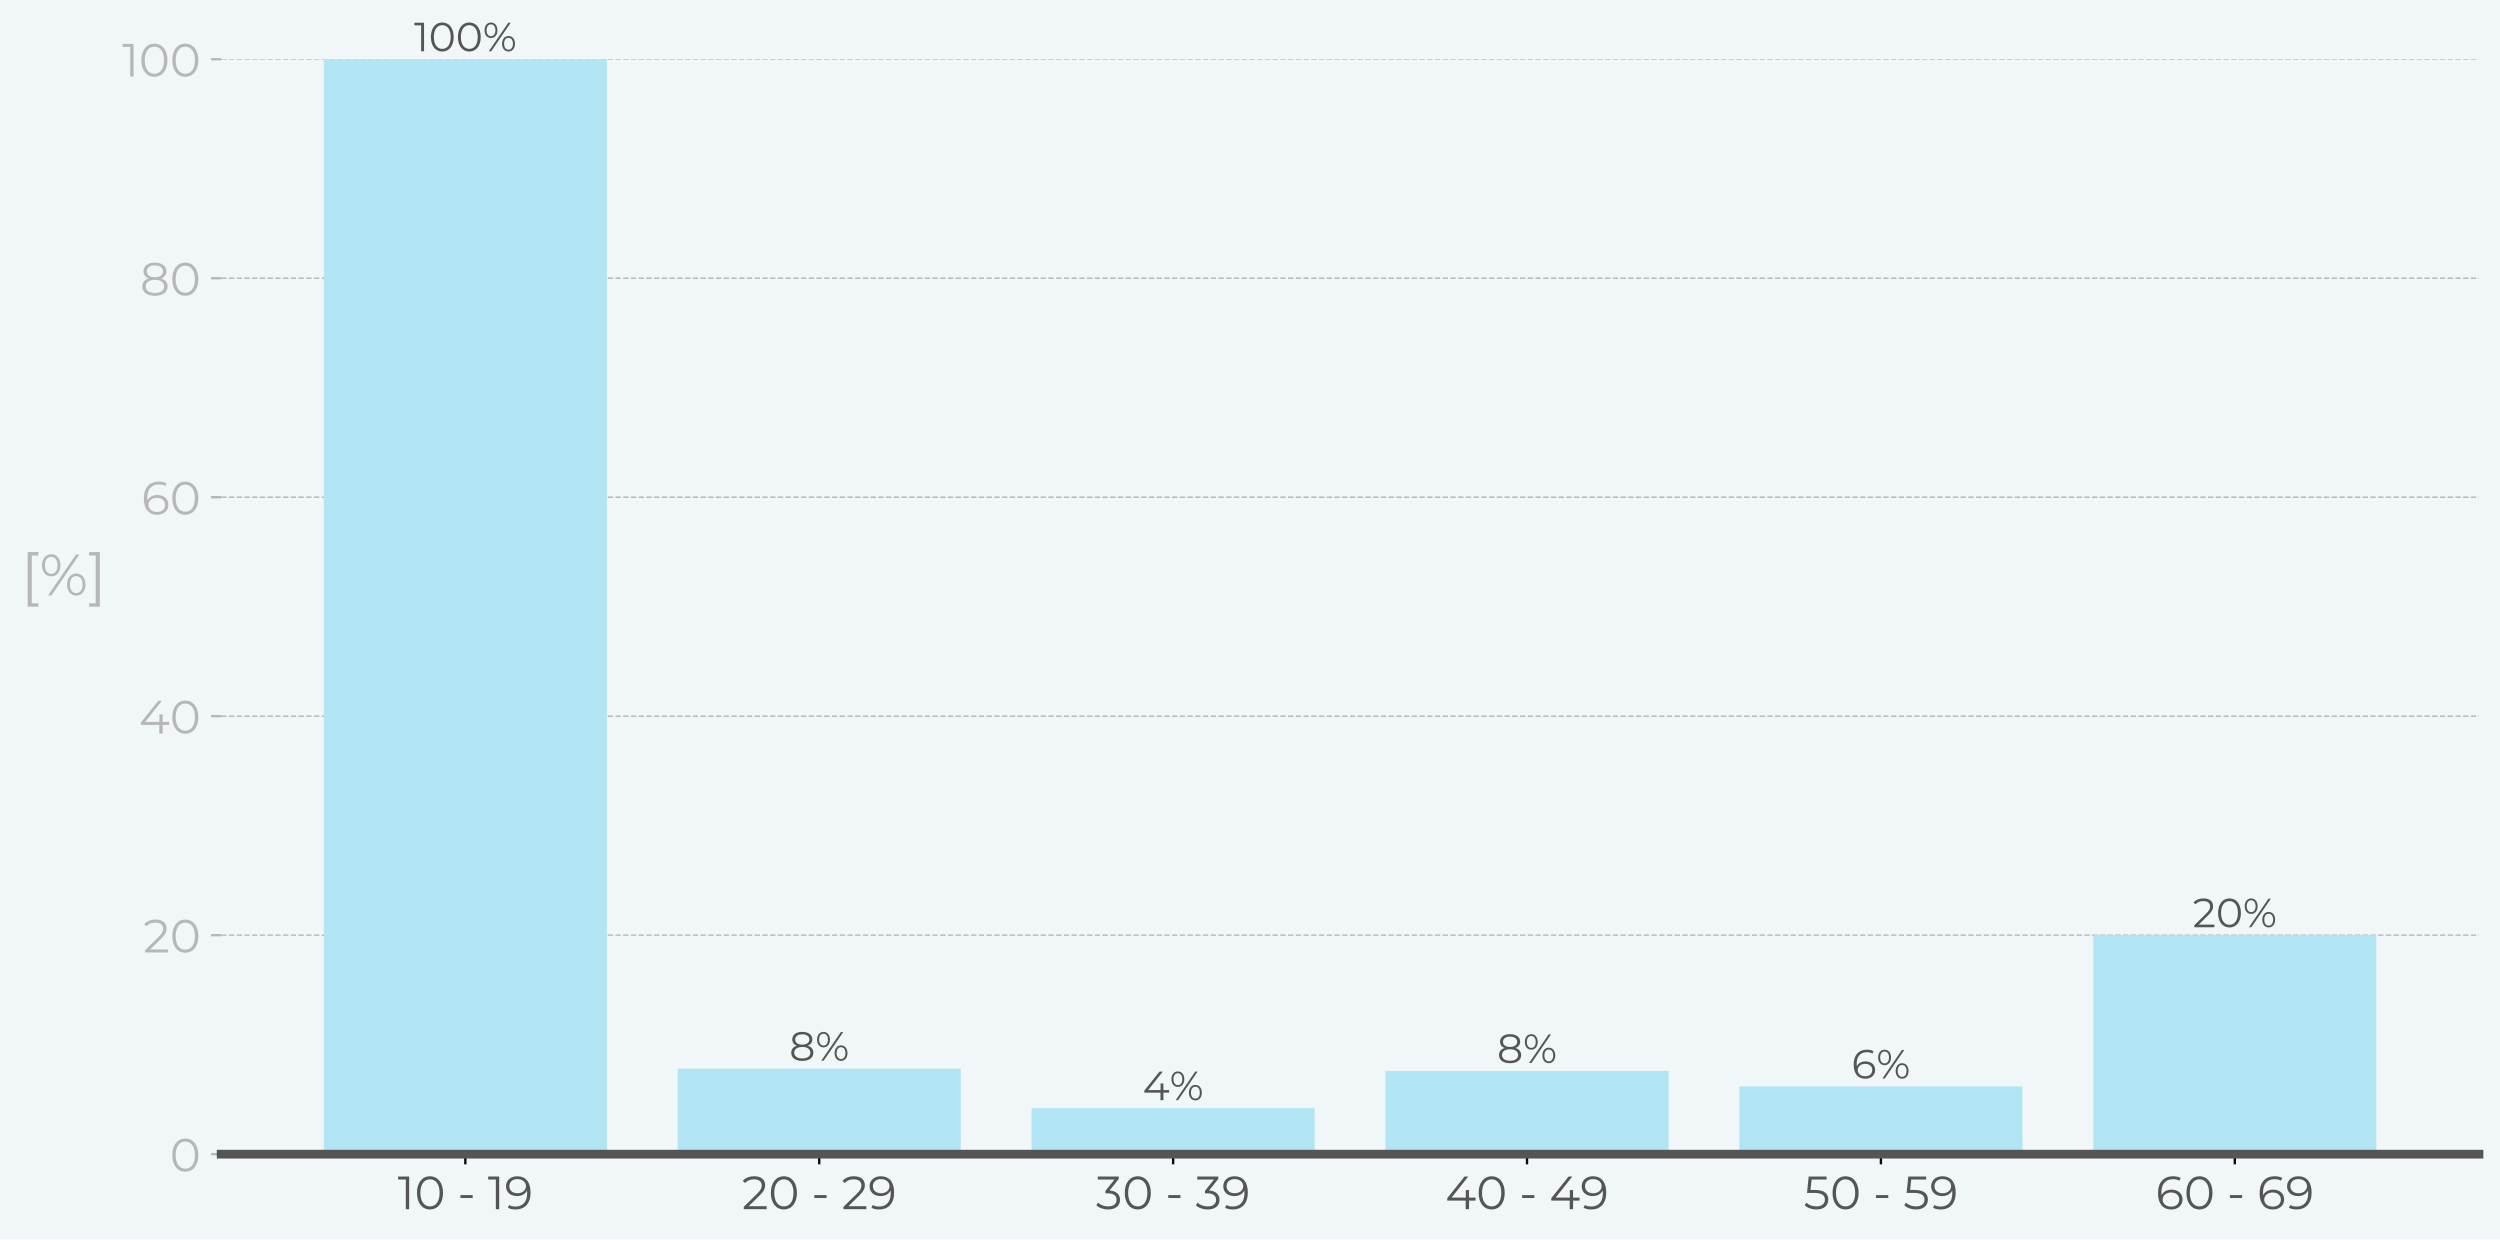
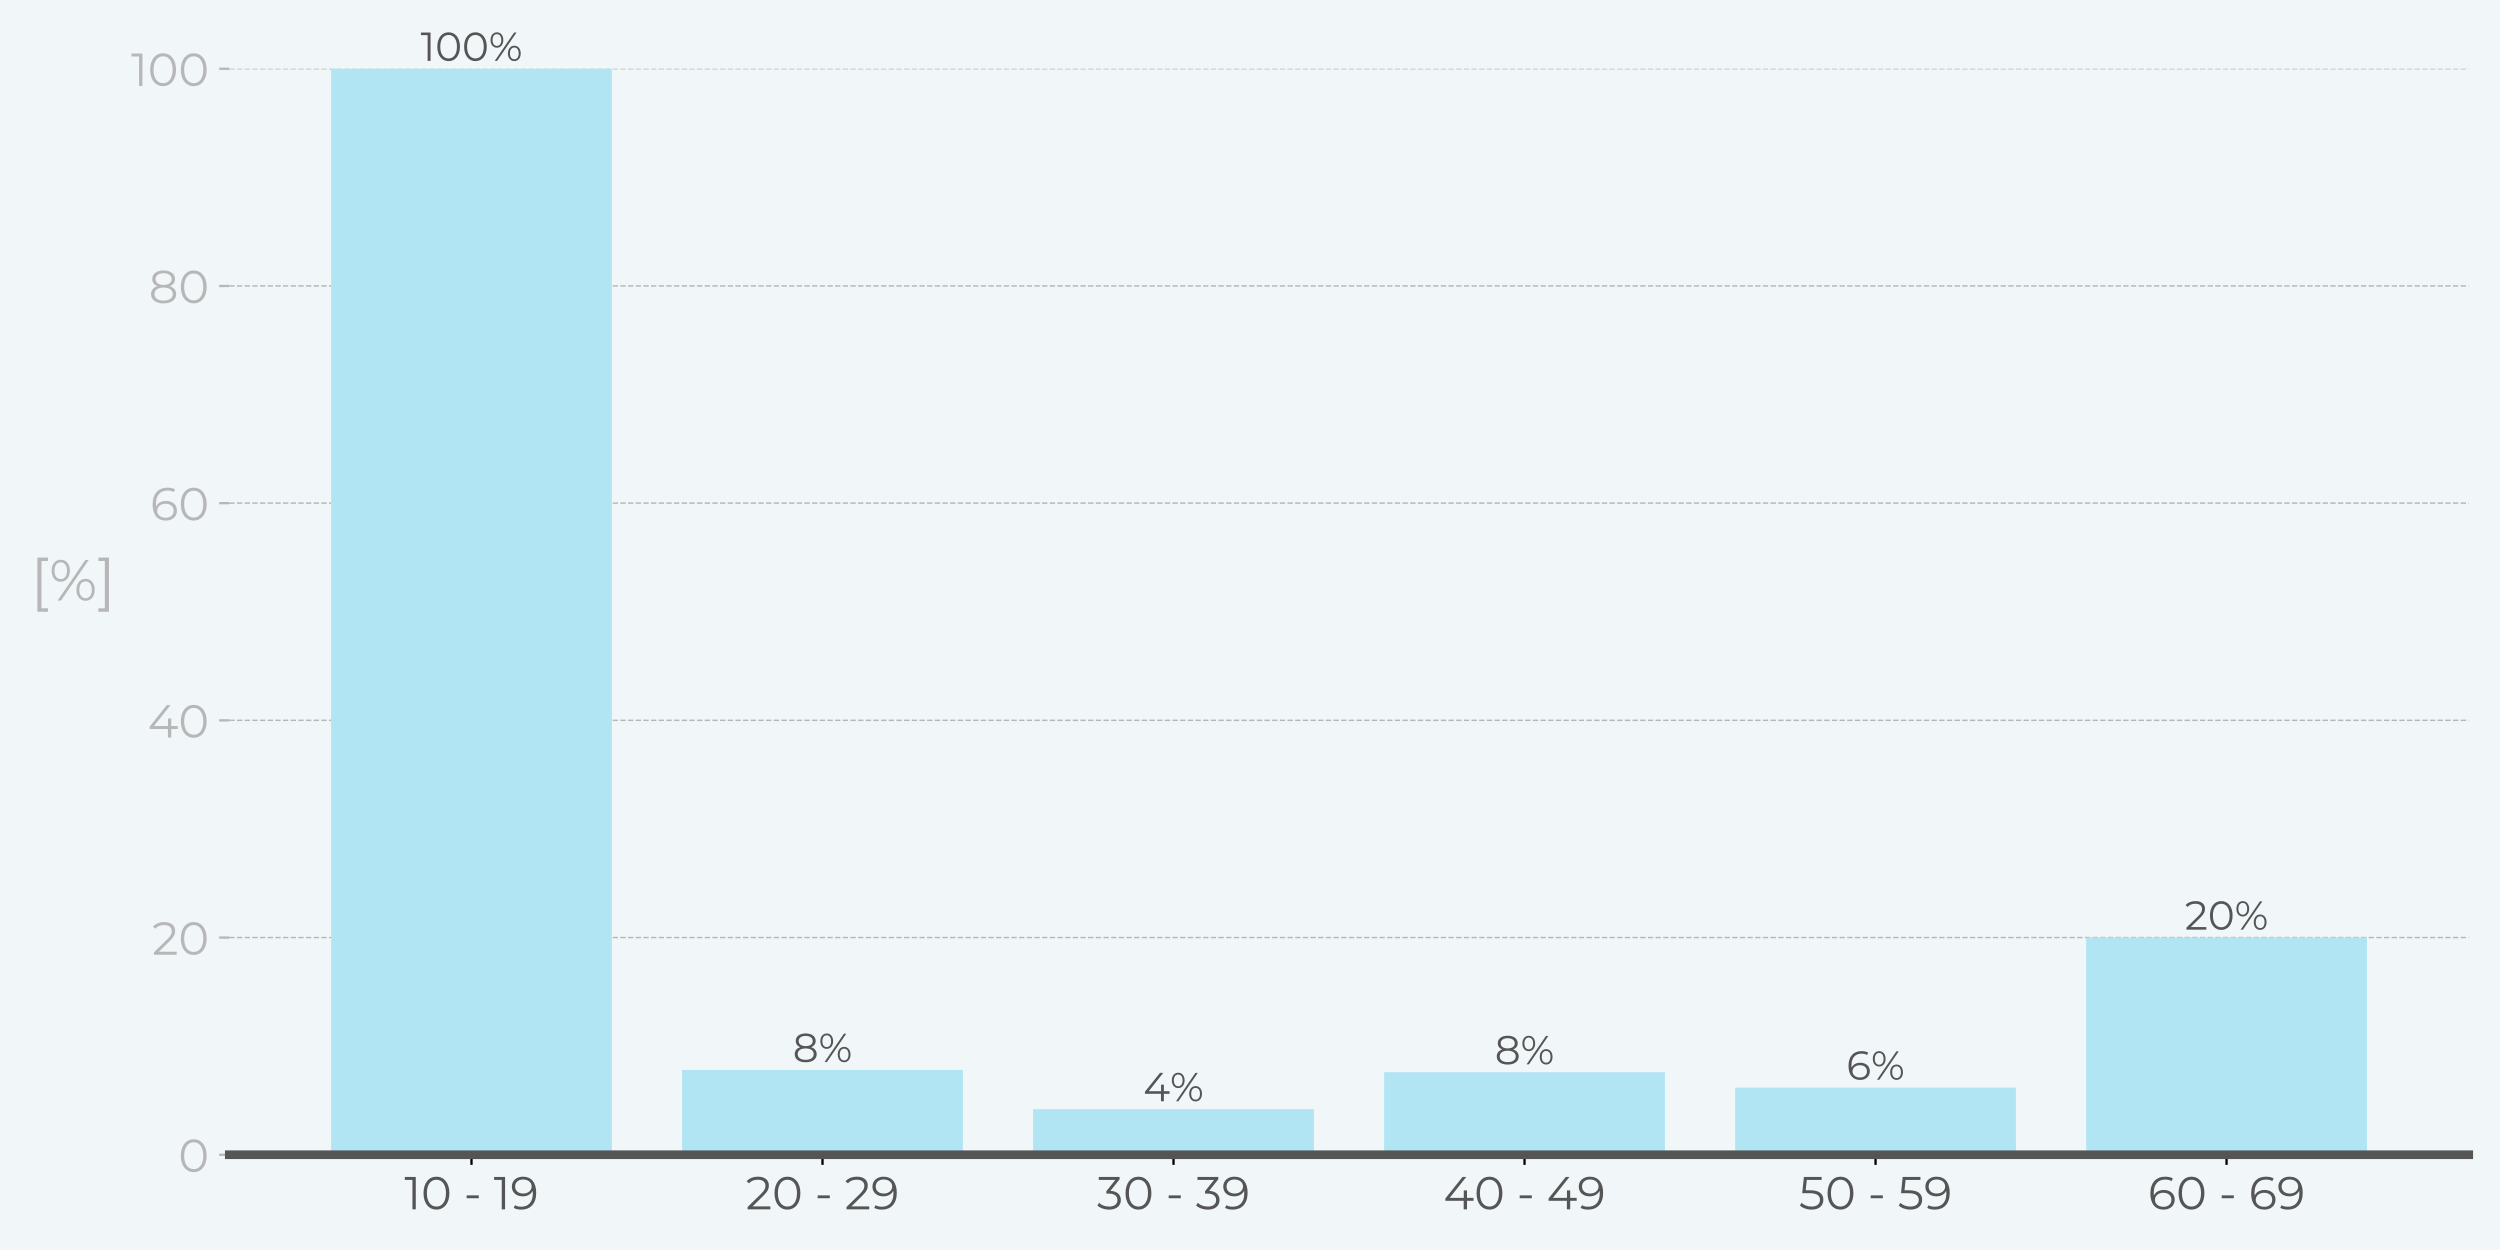
- <svg xmlns="http://www.w3.org/2000/svg" xmlns:xlink="http://www.w3.org/1999/xlink" width="856.965pt" height="424.803pt" viewBox="0 0 856.965 424.803" version="1.1">
+ <svg xmlns="http://www.w3.org/2000/svg" xmlns:xlink="http://www.w3.org/1999/xlink" width="864pt" height="432pt" viewBox="0 0 864 432" version="1.1">
  <defs>
    <style type="text/css">*{stroke-linejoin: round; stroke-linecap: butt}</style>
  </defs>
  <g id="figure_1">
    <g id="patch_1">
-       <path d="M -0 424.803  L 856.965 424.803  L 856.965 0  L -0 0  z " style="fill: #f1f7f9" />
+       <path d="M 0 432  L 864 432  L 864 0  L 0 0  z " style="fill: #f1f7f9" />
    </g>
    <g id="axes_1">
      <g id="patch_2">
-         <path d="M 75.81 395.625  L 849.765 395.625  L 849.765 20.305  L 75.81 20.305  z " style="fill: #f1f7f9" />
+         <path d="M 79.245 399.08  L 853.2 399.08  L 853.2 23.76  L 79.245 23.76  z " style="fill: #f1f7f9" />
      </g>
      <g id="matplotlib.axis_1">
        <g id="xtick_1">
          <g id="line2d_1">
            <defs>
-               <path id="md379e10e63" d="M 0 0  L 0 3.5  " style="stroke: #000000; stroke-width: 0.8" />
+               <path id="m29e39a8690" d="M 0 0  L 0 3.5  " style="stroke: #000000; stroke-width: 0.8" />
            </defs>
            <g>
-               <use xlink:href="#md379e10e63" x="159.514" y="395.625" style="stroke: #000000; stroke-width: 0.8" />
+               <use xlink:href="#m29e39a8690" x="162.949" y="399.08" style="stroke: #000000; stroke-width: 0.8" />
            </g>
          </g>
          <g id="text_1">
-             <g style="fill: #555555" transform="translate(136.3211 414.4978)scale(0.16 -0.16)">
+             <g style="fill: #555555" transform="translate(139.7561 417.9525)scale(0.16 -0.16)">
              <defs>
                <path id="Montserrat-Regular-31" d="M 58 4480  L 58 4070  L 1114 4070  L 1114 0  L 1574 0  L 1574 4480  L 58 4480  z " transform="scale(0.015625)" />
                <path id="Montserrat-Regular-30" d="M 2118 -38  C 3155 -38 3910 813 3910 2240  C 3910 3667 3155 4518 2118 4518  C 1082 4518 333 3667 333 2240  C 333 813 1082 -38 2118 -38  z M 2118 384  C 1338 384 800 1043 800 2240  C 800 3437 1338 4096 2118 4096  C 2899 4096 3437 3437 3437 2240  C 3437 1043 2899 384 2118 384  z " transform="scale(0.015625)" />
                <path id="Montserrat-Regular-20" transform="scale(0.015625)" />
                <path id="Montserrat-Regular-2d" d="M 384 1536  L 2061 1536  L 2061 1933  L 384 1933  L 384 1536  z " transform="scale(0.015625)" />
                <path id="Montserrat-Regular-39" d="M 1728 4518  C 858 4518 198 3981 198 3142  C 198 2323 819 1798 1709 1798  C 2330 1798 2854 2074 3078 2566  C 3091 2432 3098 2304 3098 2202  C 3098 986 2477 365 1510 365  C 1178 365 870 422 640 576  L 454 205  C 736 32 1114 -38 1517 -38  C 2733 -38 3565 755 3565 2278  C 3565 3693 2918 4518 1728 4518  z M 1779 2189  C 1088 2189 653 2566 653 3155  C 653 3750 1101 4128 1747 4128  C 2522 4128 2931 3661 2931 3168  C 2931 2611 2464 2189 1779 2189  z " transform="scale(0.015625)" />
              </defs>
              <use xlink:href="#Montserrat-Regular-31" />
              <use xlink:href="#Montserrat-Regular-30" x="36.1" />
              <use xlink:href="#Montserrat-Regular-20" x="102.3" />
              <use xlink:href="#Montserrat-Regular-2d" x="128.5" />
              <use xlink:href="#Montserrat-Regular-20" x="166.7" />
              <use xlink:href="#Montserrat-Regular-31" x="192.9" />
              <use xlink:href="#Montserrat-Regular-39" x="229" />
            </g>
          </g>
        </g>
        <g id="xtick_2">
          <g id="line2d_2">
            <g>
-               <use xlink:href="#md379e10e63" x="280.823" y="395.625" style="stroke: #000000; stroke-width: 0.8" />
+               <use xlink:href="#m29e39a8690" x="284.258" y="399.08" style="stroke: #000000; stroke-width: 0.8" />
            </g>
          </g>
          <g id="text_2">
-             <g style="fill: #555555" transform="translate(254.3182 414.4978)scale(0.16 -0.16)">
+             <g style="fill: #555555" transform="translate(257.7532 417.9525)scale(0.16 -0.16)">
              <defs>
                <path id="Montserrat-Regular-32" d="M 928 410  L 2451 1907  C 3053 2496 3187 2880 3187 3309  C 3187 4058 2611 4518 1702 4518  C 1018 4518 461 4288 115 3878  L 442 3597  C 736 3936 1139 4096 1664 4096  C 2349 4096 2714 3776 2714 3258  C 2714 2950 2618 2650 2112 2150  L 250 326  L 250 0  L 3392 0  L 3392 410  L 928 410  z " transform="scale(0.015625)" />
              </defs>
              <use xlink:href="#Montserrat-Regular-32" />
              <use xlink:href="#Montserrat-Regular-30" x="56.8" />
              <use xlink:href="#Montserrat-Regular-20" x="123" />
              <use xlink:href="#Montserrat-Regular-2d" x="149.2" />
              <use xlink:href="#Montserrat-Regular-20" x="187.4" />
              <use xlink:href="#Montserrat-Regular-32" x="213.6" />
              <use xlink:href="#Montserrat-Regular-39" x="270.4" />
            </g>
          </g>
        </g>
        <g id="xtick_3">
          <g id="line2d_3">
            <g>
-               <use xlink:href="#md379e10e63" x="402.133" y="395.625" style="stroke: #000000; stroke-width: 0.8" />
+               <use xlink:href="#m29e39a8690" x="405.568" y="399.08" style="stroke: #000000; stroke-width: 0.8" />
            </g>
          </g>
          <g id="text_3">
-             <g style="fill: #555555" transform="translate(375.6902 414.4978)scale(0.16 -0.16)">
+             <g style="fill: #555555" transform="translate(379.1252 417.9525)scale(0.16 -0.16)">
              <defs>
                <path id="Montserrat-Regular-33" d="M 1856 2560  L 3123 4154  L 3123 4480  L 243 4480  L 243 4070  L 2534 4070  L 1293 2515  L 1293 2176  L 1613 2176  C 2445 2176 2822 1824 2822 1286  C 2822 730 2413 384 1670 384  C 1088 384 570 602 282 902  L 58 538  C 403 186 1024 -38 1670 -38  C 2752 -38 3296 538 3296 1286  C 3296 2003 2816 2509 1856 2560  z " transform="scale(0.015625)" />
              </defs>
              <use xlink:href="#Montserrat-Regular-33" />
              <use xlink:href="#Montserrat-Regular-30" x="56.4" />
              <use xlink:href="#Montserrat-Regular-20" x="122.6" />
              <use xlink:href="#Montserrat-Regular-2d" x="148.8" />
              <use xlink:href="#Montserrat-Regular-20" x="187" />
              <use xlink:href="#Montserrat-Regular-33" x="213.2" />
              <use xlink:href="#Montserrat-Regular-39" x="269.6" />
            </g>
          </g>
        </g>
        <g id="xtick_4">
          <g id="line2d_4">
            <g>
-               <use xlink:href="#md379e10e63" x="523.442" y="395.625" style="stroke: #000000; stroke-width: 0.8" />
+               <use xlink:href="#m29e39a8690" x="526.877" y="399.08" style="stroke: #000000; stroke-width: 0.8" />
            </g>
          </g>
          <g id="text_4">
-             <g style="fill: #555555" transform="translate(495.4498 414.4978)scale(0.16 -0.16)">
+             <g style="fill: #555555" transform="translate(498.8848 417.9525)scale(0.16 -0.16)">
              <defs>
                <path id="Montserrat-Regular-34" d="M 4141 1587  L 3245 1587  L 3245 2624  L 2797 2624  L 2797 1587  L 851 1587  L 3142 4480  L 2630 4480  L 256 1510  L 256 1178  L 2784 1178  L 2784 0  L 3245 0  L 3245 1178  L 4141 1178  L 4141 1587  z " transform="scale(0.015625)" />
              </defs>
              <use xlink:href="#Montserrat-Regular-34" />
              <use xlink:href="#Montserrat-Regular-30" x="66.1" />
              <use xlink:href="#Montserrat-Regular-20" x="132.3" />
              <use xlink:href="#Montserrat-Regular-2d" x="158.5" />
              <use xlink:href="#Montserrat-Regular-20" x="196.7" />
              <use xlink:href="#Montserrat-Regular-34" x="222.9" />
              <use xlink:href="#Montserrat-Regular-39" x="289" />
            </g>
          </g>
        </g>
        <g id="xtick_5">
          <g id="line2d_5">
            <g>
-               <use xlink:href="#md379e10e63" x="644.752" y="395.625" style="stroke: #000000; stroke-width: 0.8" />
+               <use xlink:href="#m29e39a8690" x="648.187" y="399.08" style="stroke: #000000; stroke-width: 0.8" />
            </g>
          </g>
          <g id="text_5">
-             <g style="fill: #555555" transform="translate(618.2793 414.4978)scale(0.16 -0.16)">
+             <g style="fill: #555555" transform="translate(621.7143 417.9525)scale(0.16 -0.16)">
              <defs>
                <path id="Montserrat-Regular-35" d="M 1510 2643  L 934 2643  L 1088 4070  L 3136 4070  L 3136 4480  L 685 4480  L 454 2234  L 1408 2234  C 2547 2234 2906 1875 2906 1299  C 2906 755 2502 384 1741 384  C 1165 384 653 602 365 902  L 141 538  C 486 186 1101 -38 1747 -38  C 2842 -38 3373 557 3373 1318  C 3373 2112 2861 2643 1510 2643  z " transform="scale(0.015625)" />
              </defs>
              <use xlink:href="#Montserrat-Regular-35" />
              <use xlink:href="#Montserrat-Regular-30" x="56.6" />
              <use xlink:href="#Montserrat-Regular-20" x="122.8" />
              <use xlink:href="#Montserrat-Regular-2d" x="149" />
              <use xlink:href="#Montserrat-Regular-20" x="187.2" />
              <use xlink:href="#Montserrat-Regular-35" x="213.4" />
              <use xlink:href="#Montserrat-Regular-39" x="270" />
            </g>
          </g>
        </g>
        <g id="xtick_6">
          <g id="line2d_6">
            <g>
-               <use xlink:href="#md379e10e63" x="766.061" y="395.625" style="stroke: #000000; stroke-width: 0.8" />
+               <use xlink:href="#m29e39a8690" x="769.496" y="399.08" style="stroke: #000000; stroke-width: 0.8" />
            </g>
          </g>
          <g id="text_6">
-             <g style="fill: #555555" transform="translate(738.8989 414.4978)scale(0.16 -0.16)">
+             <g style="fill: #555555" transform="translate(742.3339 417.9525)scale(0.16 -0.16)">
              <defs>
                <path id="Montserrat-Regular-36" d="M 2189 2682  C 1568 2682 1043 2406 819 1914  C 806 2048 800 2176 800 2278  C 800 3494 1421 4115 2387 4115  C 2720 4115 3027 4058 3258 3904  L 3443 4275  C 3162 4448 2784 4518 2381 4518  C 1165 4518 333 3725 333 2202  C 333 787 979 -38 2170 -38  C 3040 -38 3699 499 3699 1338  C 3699 2157 3078 2682 2189 2682  z M 2150 352  C 1376 352 966 819 966 1312  C 966 1869 1434 2291 2118 2291  C 2810 2291 3245 1914 3245 1325  C 3245 730 2797 352 2150 352  z " transform="scale(0.015625)" />
              </defs>
              <use xlink:href="#Montserrat-Regular-36" />
              <use xlink:href="#Montserrat-Regular-30" x="60.9" />
              <use xlink:href="#Montserrat-Regular-20" x="127.1" />
              <use xlink:href="#Montserrat-Regular-2d" x="153.3" />
              <use xlink:href="#Montserrat-Regular-20" x="191.5" />
              <use xlink:href="#Montserrat-Regular-36" x="217.7" />
              <use xlink:href="#Montserrat-Regular-39" x="278.6" />
            </g>
          </g>
        </g>
      </g>
      <g id="matplotlib.axis_2">
        <g id="ytick_1">
          <g id="line2d_7">
-             <path d="M 75.81 395.625  L 849.765 395.625  " clip-path="url(#p858e8c83e8)" style="fill: none; stroke-dasharray: 1.85,0.8; stroke-dashoffset: 0; stroke: #b7b7b7; stroke-width: 0.5" />
+             <path d="M 79.245 399.08  L 853.2 399.08  " clip-path="url(#p320ff760a5)" style="fill: none; stroke-dasharray: 1.85,0.8; stroke-dashoffset: 0; stroke: #b7b7b7; stroke-width: 0.5" />
          </g>
          <g id="line2d_8">
            <defs>
-               <path id="md4e773f577" d="M 0 0  L -3.5 0  " style="stroke: #b7b7b7; stroke-width: 0.8" />
+               <path id="m4d80863181" d="M 0 0  L -3.5 0  " style="stroke: #b7b7b7; stroke-width: 0.8" />
            </defs>
            <g>
-               <use xlink:href="#md4e773f577" x="75.81" y="395.625" style="fill: #b7b7b7; stroke: #b7b7b7; stroke-width: 0.8" />
+               <use xlink:href="#m4d80863181" x="79.245" y="399.08" style="fill: #b7b7b7; stroke: #b7b7b7; stroke-width: 0.8" />
            </g>
          </g>
          <g id="text_7">
-             <g style="fill: #b7b7b7" transform="translate(58.2175 401.5616)scale(0.16 -0.16)">
+             <g style="fill: #b7b7b7" transform="translate(61.6525 405.0163)scale(0.16 -0.16)">
              <use xlink:href="#Montserrat-Regular-30" />
            </g>
          </g>
        </g>
        <g id="ytick_2">
          <g id="line2d_9">
-             <path d="M 75.81 320.561  L 849.765 320.561  " clip-path="url(#p858e8c83e8)" style="fill: none; stroke-dasharray: 1.85,0.8; stroke-dashoffset: 0; stroke: #b7b7b7; stroke-width: 0.5" />
+             <path d="M 79.245 324.016  L 853.2 324.016  " clip-path="url(#p320ff760a5)" style="fill: none; stroke-dasharray: 1.85,0.8; stroke-dashoffset: 0; stroke: #b7b7b7; stroke-width: 0.5" />
          </g>
          <g id="line2d_10">
            <g>
-               <use xlink:href="#md4e773f577" x="75.81" y="320.561" style="fill: #b7b7b7; stroke: #b7b7b7; stroke-width: 0.8" />
+               <use xlink:href="#m4d80863181" x="79.245" y="324.016" style="fill: #b7b7b7; stroke: #b7b7b7; stroke-width: 0.8" />
            </g>
          </g>
          <g id="text_8">
-             <g style="fill: #b7b7b7" transform="translate(49.13 326.4976)scale(0.16 -0.16)">
+             <g style="fill: #b7b7b7" transform="translate(52.565 329.9522)scale(0.16 -0.16)">
              <use xlink:href="#Montserrat-Regular-32" />
              <use xlink:href="#Montserrat-Regular-30" x="56.8" />
            </g>
          </g>
        </g>
        <g id="ytick_3">
          <g id="line2d_11">
-             <path d="M 75.81 245.497  L 849.765 245.497  " clip-path="url(#p858e8c83e8)" style="fill: none; stroke-dasharray: 1.85,0.8; stroke-dashoffset: 0; stroke: #b7b7b7; stroke-width: 0.5" />
+             <path d="M 79.245 248.952  L 853.2 248.952  " clip-path="url(#p320ff760a5)" style="fill: none; stroke-dasharray: 1.85,0.8; stroke-dashoffset: 0; stroke: #b7b7b7; stroke-width: 0.5" />
          </g>
          <g id="line2d_12">
            <g>
-               <use xlink:href="#md4e773f577" x="75.81" y="245.497" style="fill: #b7b7b7; stroke: #b7b7b7; stroke-width: 0.8" />
+               <use xlink:href="#m4d80863181" x="79.245" y="248.952" style="fill: #b7b7b7; stroke: #b7b7b7; stroke-width: 0.8" />
            </g>
          </g>
          <g id="text_9">
-             <g style="fill: #b7b7b7" transform="translate(47.6425 251.4336)scale(0.16 -0.16)">
+             <g style="fill: #b7b7b7" transform="translate(51.0775 254.8882)scale(0.16 -0.16)">
              <use xlink:href="#Montserrat-Regular-34" />
              <use xlink:href="#Montserrat-Regular-30" x="66.1" />
            </g>
          </g>
        </g>
        <g id="ytick_4">
          <g id="line2d_13">
-             <path d="M 75.81 170.433  L 849.765 170.433  " clip-path="url(#p858e8c83e8)" style="fill: none; stroke-dasharray: 1.85,0.8; stroke-dashoffset: 0; stroke: #b7b7b7; stroke-width: 0.5" />
+             <path d="M 79.245 173.888  L 853.2 173.888  " clip-path="url(#p320ff760a5)" style="fill: none; stroke-dasharray: 1.85,0.8; stroke-dashoffset: 0; stroke: #b7b7b7; stroke-width: 0.5" />
          </g>
          <g id="line2d_14">
            <g>
-               <use xlink:href="#md4e773f577" x="75.81" y="170.433" style="fill: #b7b7b7; stroke: #b7b7b7; stroke-width: 0.8" />
+               <use xlink:href="#m4d80863181" x="79.245" y="173.888" style="fill: #b7b7b7; stroke: #b7b7b7; stroke-width: 0.8" />
            </g>
          </g>
          <g id="text_10">
-             <g style="fill: #b7b7b7" transform="translate(48.4725 176.3696)scale(0.16 -0.16)">
+             <g style="fill: #b7b7b7" transform="translate(51.9075 179.8243)scale(0.16 -0.16)">
              <use xlink:href="#Montserrat-Regular-36" />
              <use xlink:href="#Montserrat-Regular-30" x="60.9" />
            </g>
          </g>
        </g>
        <g id="ytick_5">
          <g id="line2d_15">
-             <path d="M 75.81 95.369  L 849.765 95.369  " clip-path="url(#p858e8c83e8)" style="fill: none; stroke-dasharray: 1.85,0.8; stroke-dashoffset: 0; stroke: #b7b7b7; stroke-width: 0.5" />
+             <path d="M 79.245 98.824  L 853.2 98.824  " clip-path="url(#p320ff760a5)" style="fill: none; stroke-dasharray: 1.85,0.8; stroke-dashoffset: 0; stroke: #b7b7b7; stroke-width: 0.5" />
          </g>
          <g id="line2d_16">
            <g>
-               <use xlink:href="#md4e773f577" x="75.81" y="95.369" style="fill: #b7b7b7; stroke: #b7b7b7; stroke-width: 0.8" />
+               <use xlink:href="#m4d80863181" x="79.245" y="98.824" style="fill: #b7b7b7; stroke: #b7b7b7; stroke-width: 0.8" />
            </g>
          </g>
          <g id="text_11">
-             <g style="fill: #b7b7b7" transform="translate(48.01 101.3056)scale(0.16 -0.16)">
+             <g style="fill: #b7b7b7" transform="translate(51.445 104.7602)scale(0.16 -0.16)">
              <defs>
                <path id="Montserrat-Regular-38" d="M 2899 2349  C 3360 2528 3616 2867 3616 3334  C 3616 4064 2982 4518 2035 4518  C 1088 4518 467 4064 467 3334  C 467 2867 717 2528 1171 2349  C 614 2163 307 1786 307 1248  C 307 454 960 -38 2035 -38  C 3104 -38 3776 454 3776 1248  C 3776 1779 3462 2163 2899 2349  z M 928 3322  C 928 3821 1357 4128 2035 4128  C 2707 4128 3149 3821 3149 3315  C 3149 2829 2733 2515 2035 2515  C 1338 2515 928 2829 928 3322  z M 2035 352  C 1242 352 774 698 774 1254  C 774 1805 1242 2150 2035 2150  C 2829 2150 3302 1805 3302 1254  C 3302 698 2829 352 2035 352  z " transform="scale(0.015625)" />
              </defs>
              <use xlink:href="#Montserrat-Regular-38" />
              <use xlink:href="#Montserrat-Regular-30" x="63.8" />
            </g>
          </g>
        </g>
        <g id="ytick_6">
          <g id="line2d_17">
-             <path d="M 75.81 20.305  L 849.765 20.305  " clip-path="url(#p858e8c83e8)" style="fill: none; stroke-dasharray: 1.85,0.8; stroke-dashoffset: 0; stroke: #b7b7b7; stroke-width: 0.5" />
+             <path d="M 79.245 23.76  L 853.2 23.76  " clip-path="url(#p320ff760a5)" style="fill: none; stroke-dasharray: 1.85,0.8; stroke-dashoffset: 0; stroke: #b7b7b7; stroke-width: 0.5" />
          </g>
          <g id="line2d_18">
            <g>
-               <use xlink:href="#md4e773f577" x="75.81" y="20.305" style="fill: #b7b7b7; stroke: #b7b7b7; stroke-width: 0.8" />
+               <use xlink:href="#m4d80863181" x="79.245" y="23.76" style="fill: #b7b7b7; stroke: #b7b7b7; stroke-width: 0.8" />
            </g>
          </g>
          <g id="text_12">
-             <g style="fill: #b7b7b7" transform="translate(41.85 26.24156)scale(0.16 -0.16)">
+             <g style="fill: #b7b7b7" transform="translate(45.285 29.69625)scale(0.16 -0.16)">
              <use xlink:href="#Montserrat-Regular-31" />
              <use xlink:href="#Montserrat-Regular-30" x="36.1" />
              <use xlink:href="#Montserrat-Regular-30" x="102.3" />
            </g>
          </g>
        </g>
        <g id="text_13">
-           <g style="fill: #b7b7b7" transform="translate(7.2 204.0841)scale(0.2 -0.2)">
+           <g style="fill: #b7b7b7" transform="translate(10.635 207.5387)scale(0.2 -0.2)">
            <defs>
              <path id="Montserrat-Regular-5b" d="M 730 -1242  L 1901 -1242  L 1901 -864  L 1184 -864  L 1184 4371  L 1901 4371  L 1901 4749  L 730 4749  L 730 -1242  z " transform="scale(0.015625)" />
              <path id="Montserrat-Regular-25" d="M 1280 2080  C 1875 2080 2291 2560 2291 3296  C 2291 4032 1875 4512 1280 4512  C 678 4512 269 4026 269 3296  C 269 2566 678 2080 1280 2080  z M 934 0  L 1312 0  L 4371 4480  L 3994 4480  L 934 0  z M 1280 2368  C 858 2368 589 2720 589 3296  C 589 3872 858 4224 1280 4224  C 1696 4224 1971 3878 1971 3296  C 1971 2714 1696 2368 1280 2368  z M 4026 -32  C 4627 -32 5037 454 5037 1184  C 5037 1914 4627 2400 4026 2400  C 3430 2400 3014 1914 3014 1184  C 3014 454 3430 -32 4026 -32  z M 4026 256  C 3610 256 3334 602 3334 1184  C 3334 1766 3610 2112 4026 2112  C 4448 2112 4717 1760 4717 1184  C 4717 608 4448 256 4026 256  z " transform="scale(0.015625)" />
              <path id="Montserrat-Regular-5d" d="M 1306 -1242  L 1306 4749  L 134 4749  L 134 4371  L 851 4371  L 851 -864  L 134 -864  L 134 -1242  L 1306 -1242  z " transform="scale(0.015625)" />
            </defs>
            <use xlink:href="#Montserrat-Regular-5b" />
            <use xlink:href="#Montserrat-Regular-25" x="31.8" />
            <use xlink:href="#Montserrat-Regular-5d" x="114.7" />
          </g>
        </g>
      </g>
      <g id="patch_3">
-         <path d="M 110.99 395.625  L 208.037 395.625  L 208.037 20.305  L 110.99 20.305  z " clip-path="url(#p858e8c83e8)" style="fill: #b1e5f4" />
+         <path d="M 114.425 399.08  L 211.472 399.08  L 211.472 23.76  L 114.425 23.76  z " clip-path="url(#p320ff760a5)" style="fill: #b1e5f4" />
      </g>
      <g id="patch_4">
-         <path d="M 232.299 395.625  L 329.347 395.625  L 329.347 366.303  L 232.299 366.303  z " clip-path="url(#p858e8c83e8)" style="fill: #b1e5f4" />
+         <path d="M 235.734 399.08  L 332.782 399.08  L 332.782 369.758  L 235.734 369.758  z " clip-path="url(#p320ff760a5)" style="fill: #b1e5f4" />
      </g>
      <g id="patch_5">
-         <path d="M 353.609 395.625  L 450.657 395.625  L 450.657 379.856  L 353.609 379.856  z " clip-path="url(#p858e8c83e8)" style="fill: #b1e5f4" />
+         <path d="M 357.044 399.08  L 454.092 399.08  L 454.092 383.31  L 357.044 383.31  z " clip-path="url(#p320ff760a5)" style="fill: #b1e5f4" />
      </g>
      <g id="patch_6">
-         <path d="M 474.918 395.625  L 571.966 395.625  L 571.966 367.092  L 474.918 367.092  z " clip-path="url(#p858e8c83e8)" style="fill: #b1e5f4" />
+         <path d="M 478.353 399.08  L 575.401 399.08  L 575.401 370.547  L 478.353 370.547  z " clip-path="url(#p320ff760a5)" style="fill: #b1e5f4" />
      </g>
      <g id="patch_7">
-         <path d="M 596.228 395.625  L 693.276 395.625  L 693.276 372.41  L 596.228 372.41  z " clip-path="url(#p858e8c83e8)" style="fill: #b1e5f4" />
+         <path d="M 599.663 399.08  L 696.711 399.08  L 696.711 375.864  L 599.663 375.864  z " clip-path="url(#p320ff760a5)" style="fill: #b1e5f4" />
      </g>
      <g id="patch_8">
-         <path d="M 717.538 395.625  L 814.585 395.625  L 814.585 320.561  L 717.538 320.561  z " clip-path="url(#p858e8c83e8)" style="fill: #b1e5f4" />
+         <path d="M 720.973 399.08  L 818.02 399.08  L 818.02 324.016  L 720.973 324.016  z " clip-path="url(#p320ff760a5)" style="fill: #b1e5f4" />
      </g>
      <g id="text_14">
-         <g style="fill: #555555" transform="translate(141.9152 17.58844)scale(0.14 -0.14)">
+         <g style="fill: #555555" transform="translate(145.3502 21.04312)scale(0.14 -0.14)">
          <use xlink:href="#Montserrat-Regular-31" />
          <use xlink:href="#Montserrat-Regular-30" x="36.1" />
          <use xlink:href="#Montserrat-Regular-30" x="102.3" />
          <use xlink:href="#Montserrat-Regular-25" x="168.5" />
        </g>
      </g>
      <g id="text_15">
-         <g style="fill: #555555" transform="translate(270.5539 363.5866)scale(0.14 -0.14)">
+         <g style="fill: #555555" transform="translate(273.9889 367.0412)scale(0.14 -0.14)">
          <use xlink:href="#Montserrat-Regular-38" />
          <use xlink:href="#Montserrat-Regular-25" x="63.8" />
        </g>
      </g>
      <g id="text_16">
-         <g style="fill: #555555" transform="translate(391.7027 377.1387)scale(0.14 -0.14)">
+         <g style="fill: #555555" transform="translate(395.1377 380.5934)scale(0.14 -0.14)">
          <use xlink:href="#Montserrat-Regular-34" />
          <use xlink:href="#Montserrat-Regular-25" x="66.1" />
        </g>
      </g>
      <g id="text_17">
-         <g style="fill: #555555" transform="translate(513.1731 364.3753)scale(0.14 -0.14)">
+         <g style="fill: #555555" transform="translate(516.6081 367.83)scale(0.14 -0.14)">
          <use xlink:href="#Montserrat-Regular-38" />
          <use xlink:href="#Montserrat-Regular-25" x="63.8" />
        </g>
      </g>
      <g id="text_18">
-         <g style="fill: #555555" transform="translate(634.685 369.6928)scale(0.14 -0.14)">
+         <g style="fill: #555555" transform="translate(638.12 373.1475)scale(0.14 -0.14)">
          <use xlink:href="#Montserrat-Regular-36" />
          <use xlink:href="#Montserrat-Regular-25" x="60.9" />
        </g>
      </g>
      <g id="text_19">
-         <g style="fill: #555555" transform="translate(751.648 317.8444)scale(0.14 -0.14)">
+         <g style="fill: #555555" transform="translate(755.083 321.2991)scale(0.14 -0.14)">
          <use xlink:href="#Montserrat-Regular-32" />
          <use xlink:href="#Montserrat-Regular-30" x="56.8" />
          <use xlink:href="#Montserrat-Regular-25" x="123" />
        </g>
      </g>
      <g id="line2d_19">
-         <path d="M 75.81 395.625  L 849.765 395.625  " style="fill: none; stroke: #555555; stroke-width: 3; stroke-linecap: square" />
+         <path d="M 79.245 399.08  L 853.2 399.08  " style="fill: none; stroke: #555555; stroke-width: 3; stroke-linecap: square" />
      </g>
    </g>
  </g>
  <defs>
-     <clipPath id="p858e8c83e8">
-       <rect x="75.81" y="20.305" width="773.955" height="375.32" />
+     <clipPath id="p320ff760a5">
+       <rect x="79.245" y="23.76" width="773.955" height="375.32" />
    </clipPath>
  </defs>
</svg>
